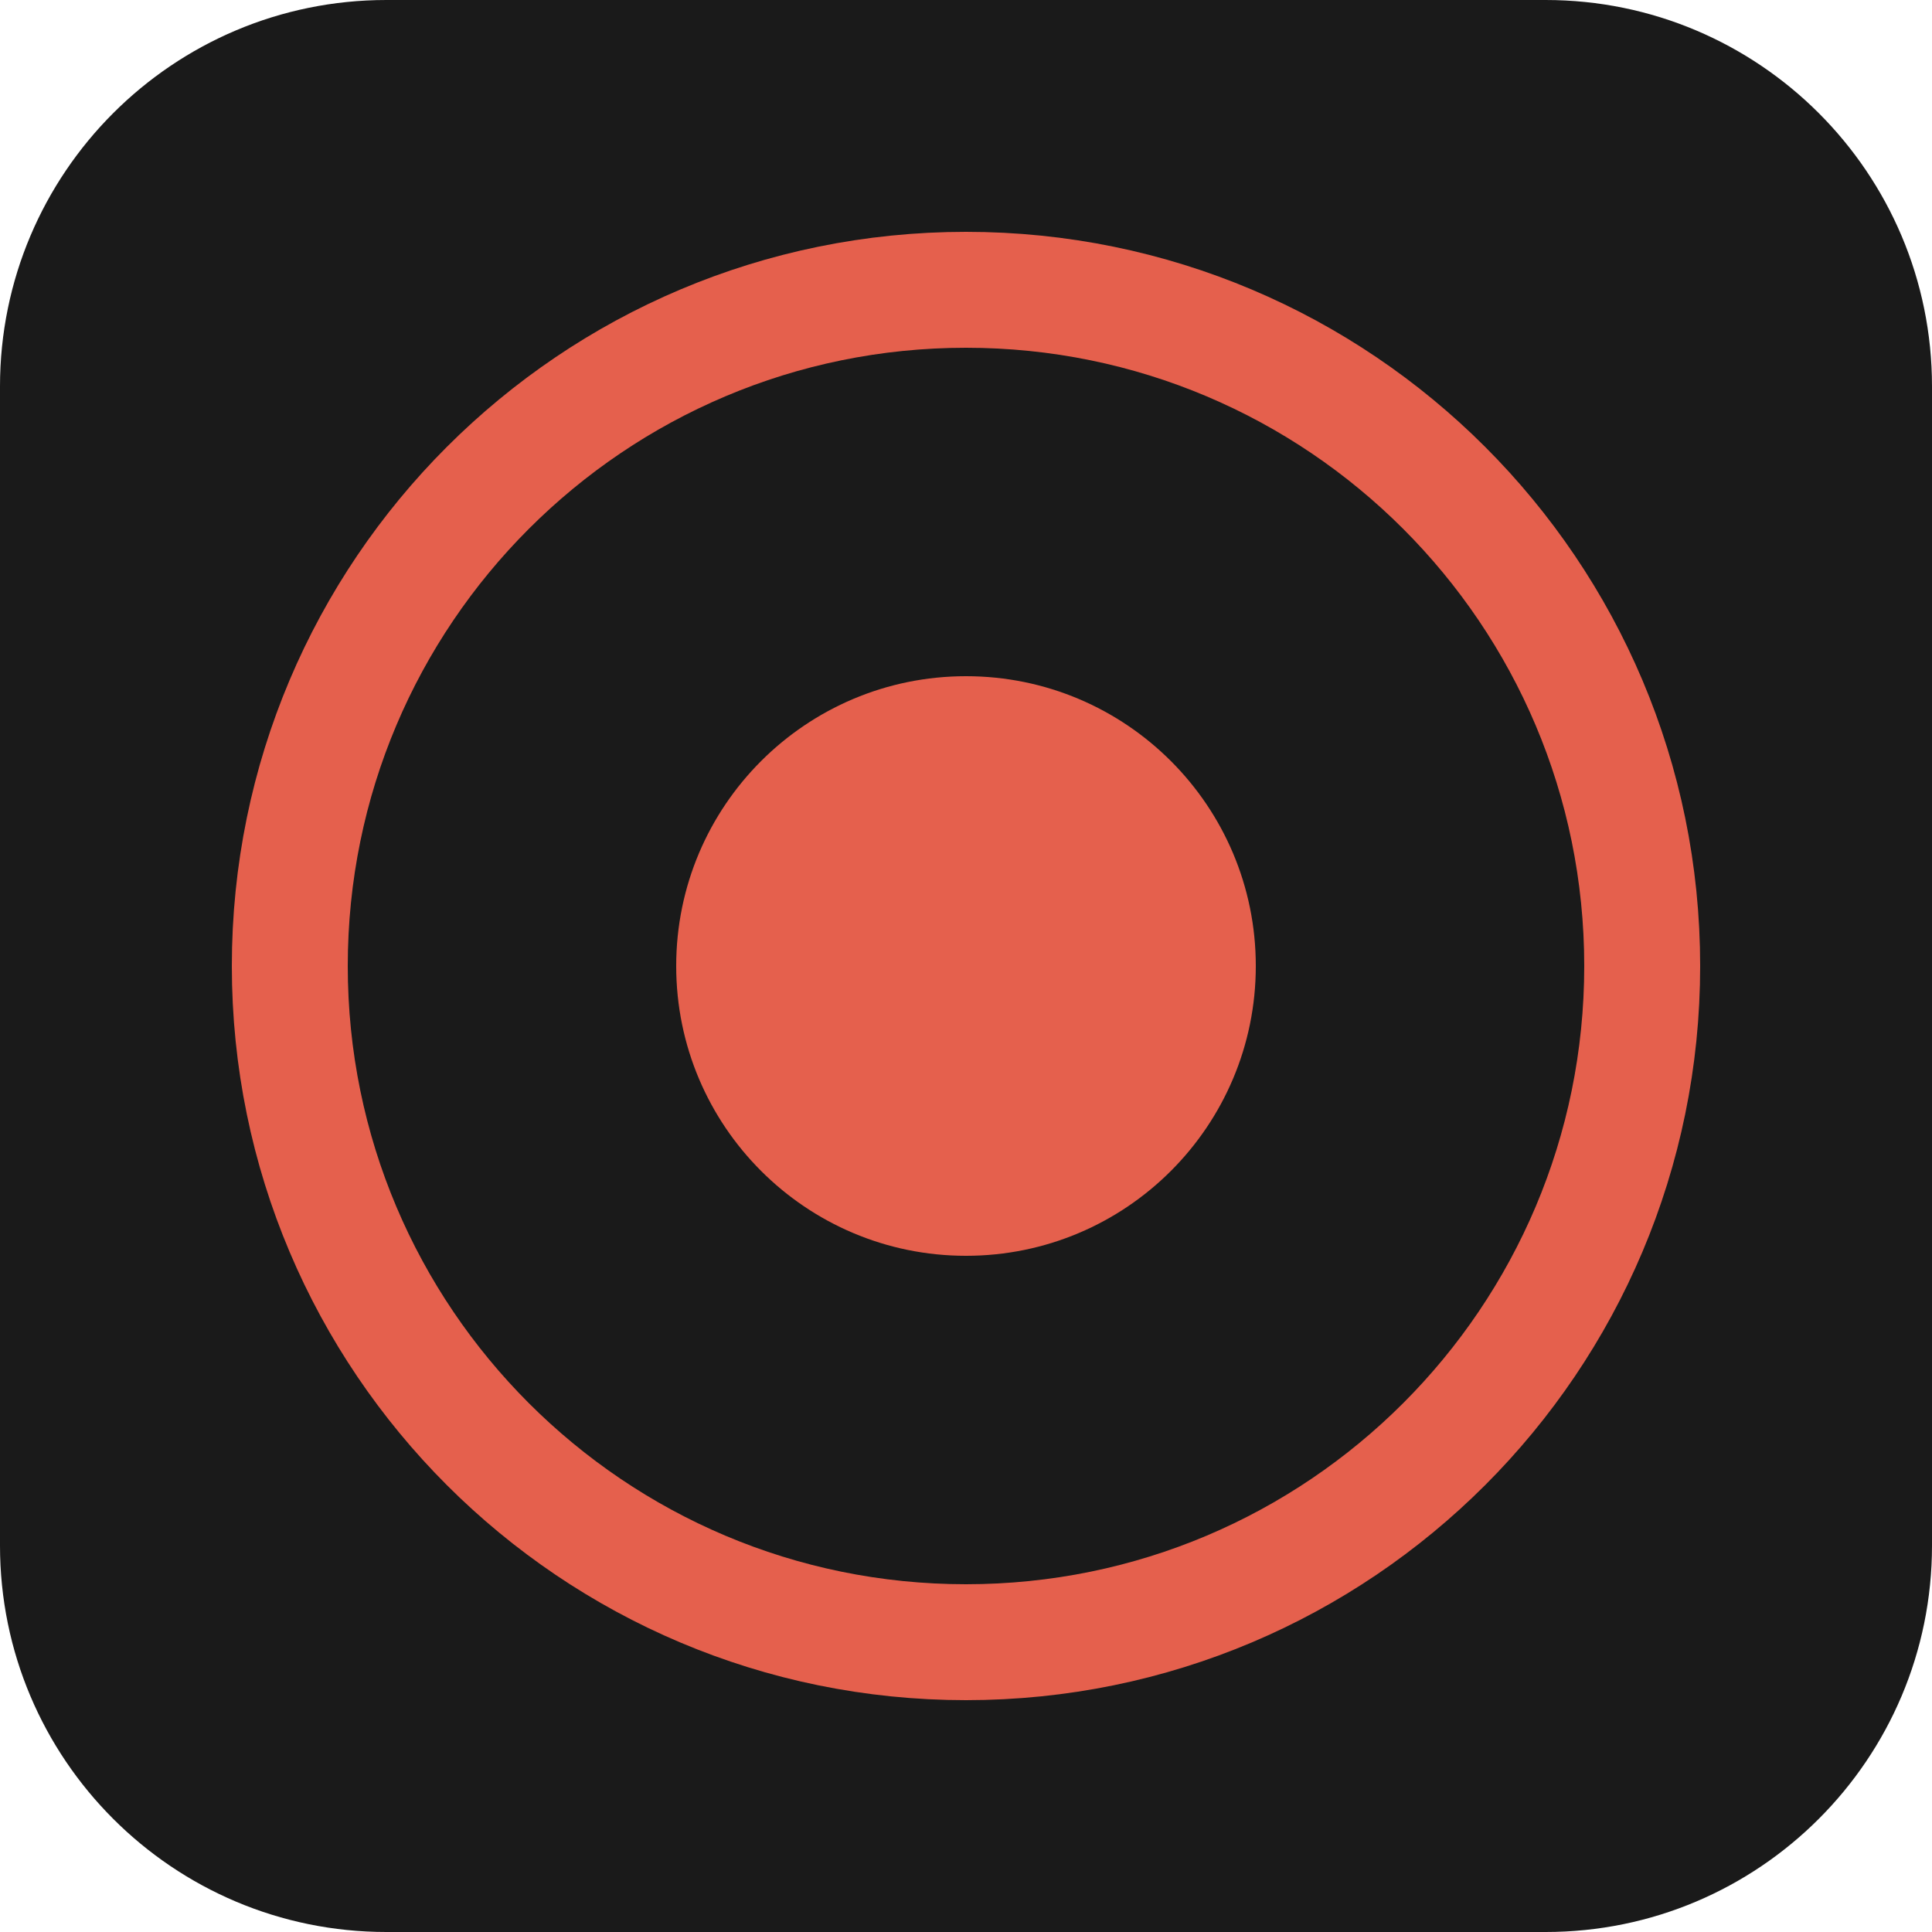
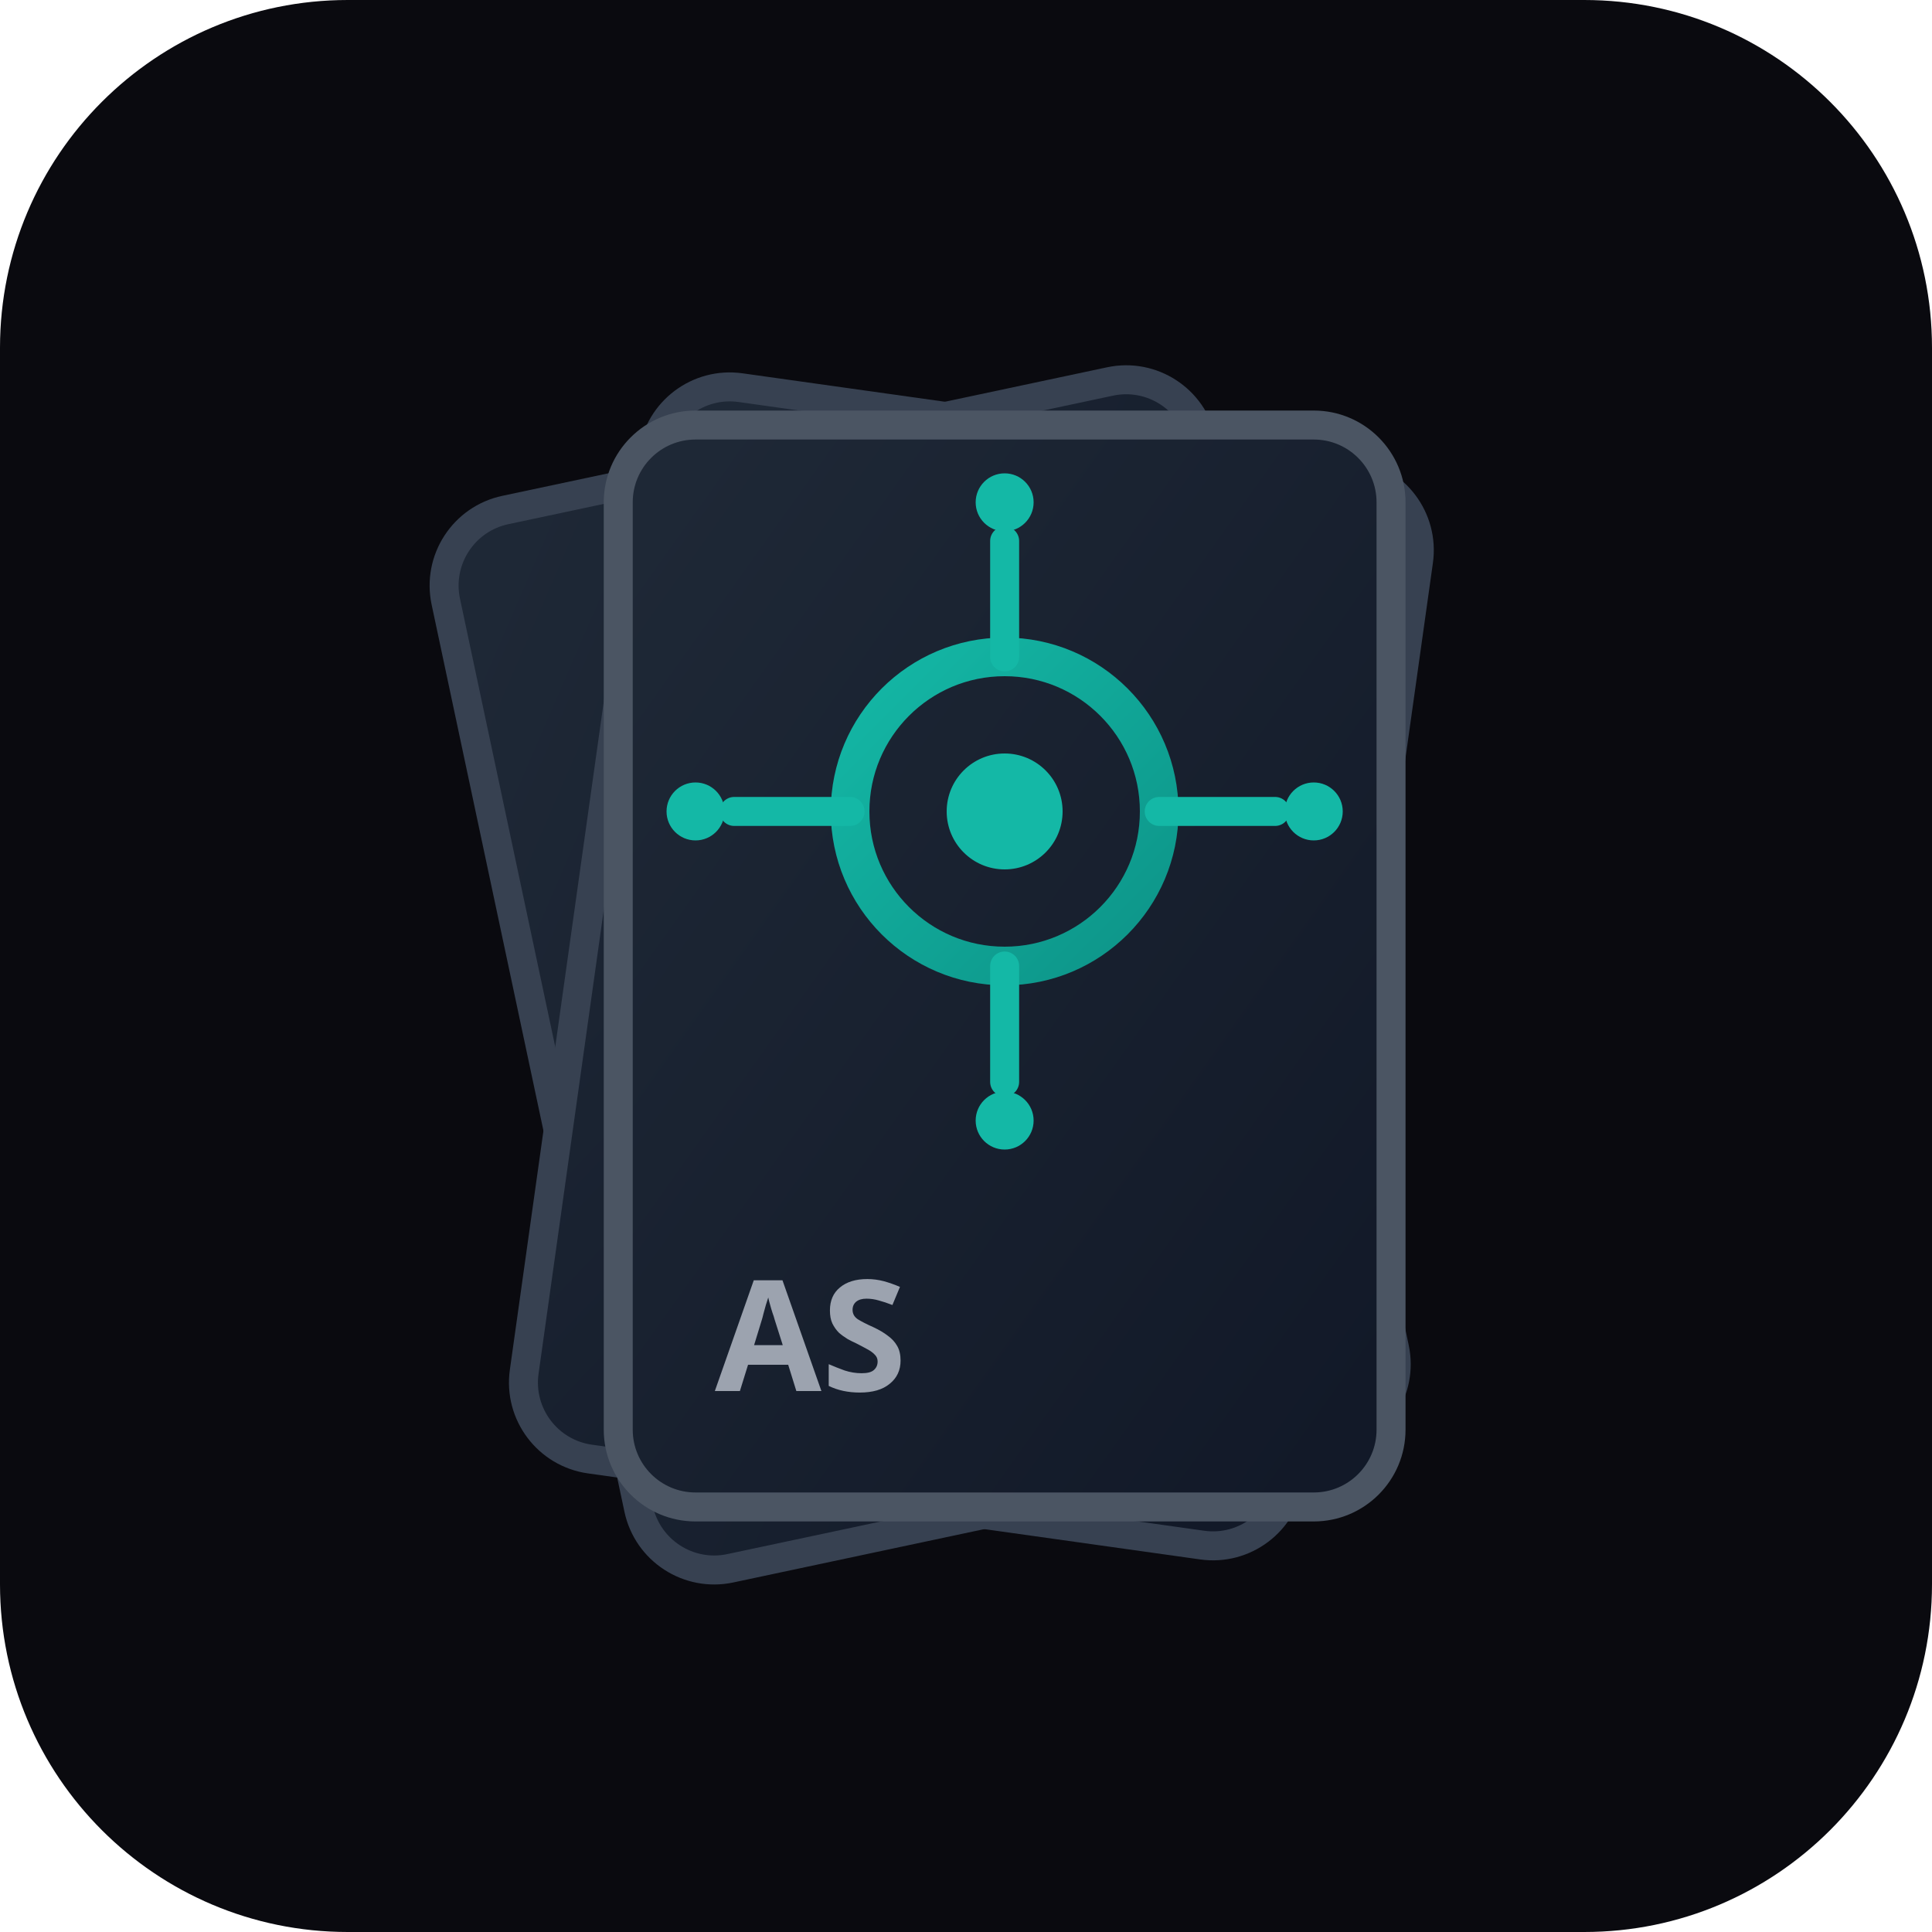
<svg xmlns="http://www.w3.org/2000/svg" viewBox="0 0 100 100">
-   <rect width="100" height="100" rx="20" fill="#1a1a1a" />
-   <circle cx="50" cy="50" r="35" fill="none" stroke="#e5604d" stroke-width="6" />
-   <circle cx="50" cy="50" r="15" fill="#e5604d" />
+   <defs>
+     <linearGradient id="cardGrad" x1="0%" y1="0%" x2="100%" y2="100%">
+       <stop offset="0%" stop-color="#1f2937" />
+       <stop offset="100%" stop-color="#111827" />
+     </linearGradient>
+     <linearGradient id="tealGrad" x1="0%" y1="0%" x2="100%" y2="100%">
+       <stop offset="0%" stop-color="#14b8a6" />
+       <stop offset="100%" stop-color="#0d9488" />
+     </linearGradient>
+   </defs>
+   <rect width="100" height="100" rx="18" fill="#0a0a0f" />
+   <g transform="rotate(-12, 50, 52)">
+     <rect x="28" y="22" width="40" height="56" rx="4" fill="url(#cardGrad)" stroke="#374151" stroke-width="1.5" />
+   </g>
+   <g transform="rotate(8, 50, 52)">
+     <rect x="30" y="22" width="40" height="56" rx="4" fill="url(#cardGrad)" stroke="#374151" stroke-width="1.5" />
+   </g>
+   <rect x="32" y="22" width="40" height="56" rx="4" fill="url(#cardGrad)" stroke="#4b5563" stroke-width="1.5" />
+   <circle cx="52" cy="42" r="8" fill="none" stroke="url(#tealGrad)" stroke-width="2" />
+   <circle cx="52" cy="42" r="3" fill="#14b8a6" />
+   <line x1="52" y1="34" x2="52" y2="28" stroke="#14b8a6" stroke-width="1.5" stroke-linecap="round" />
+   <line x1="60" y1="42" x2="66" y2="42" stroke="#14b8a6" stroke-width="1.5" stroke-linecap="round" />
+   <line x1="44" y1="42" x2="38" y2="42" stroke="#14b8a6" stroke-width="1.5" stroke-linecap="round" />
+   <line x1="52" y1="50" x2="52" y2="56" stroke="#14b8a6" stroke-width="1.5" stroke-linecap="round" />
+   <circle cx="52" cy="26" r="1.5" fill="#14b8a6" />
+   <circle cx="68" cy="42" r="1.5" fill="#14b8a6" />
+   <circle cx="36" cy="42" r="1.5" fill="#14b8a6" />
+   <circle cx="52" cy="58" r="1.5" fill="#14b8a6" />
+   <text x="37" y="72" font-family="system-ui, sans-serif" font-size="8" font-weight="700" fill="#9ca3af">AS</text>
</svg>
